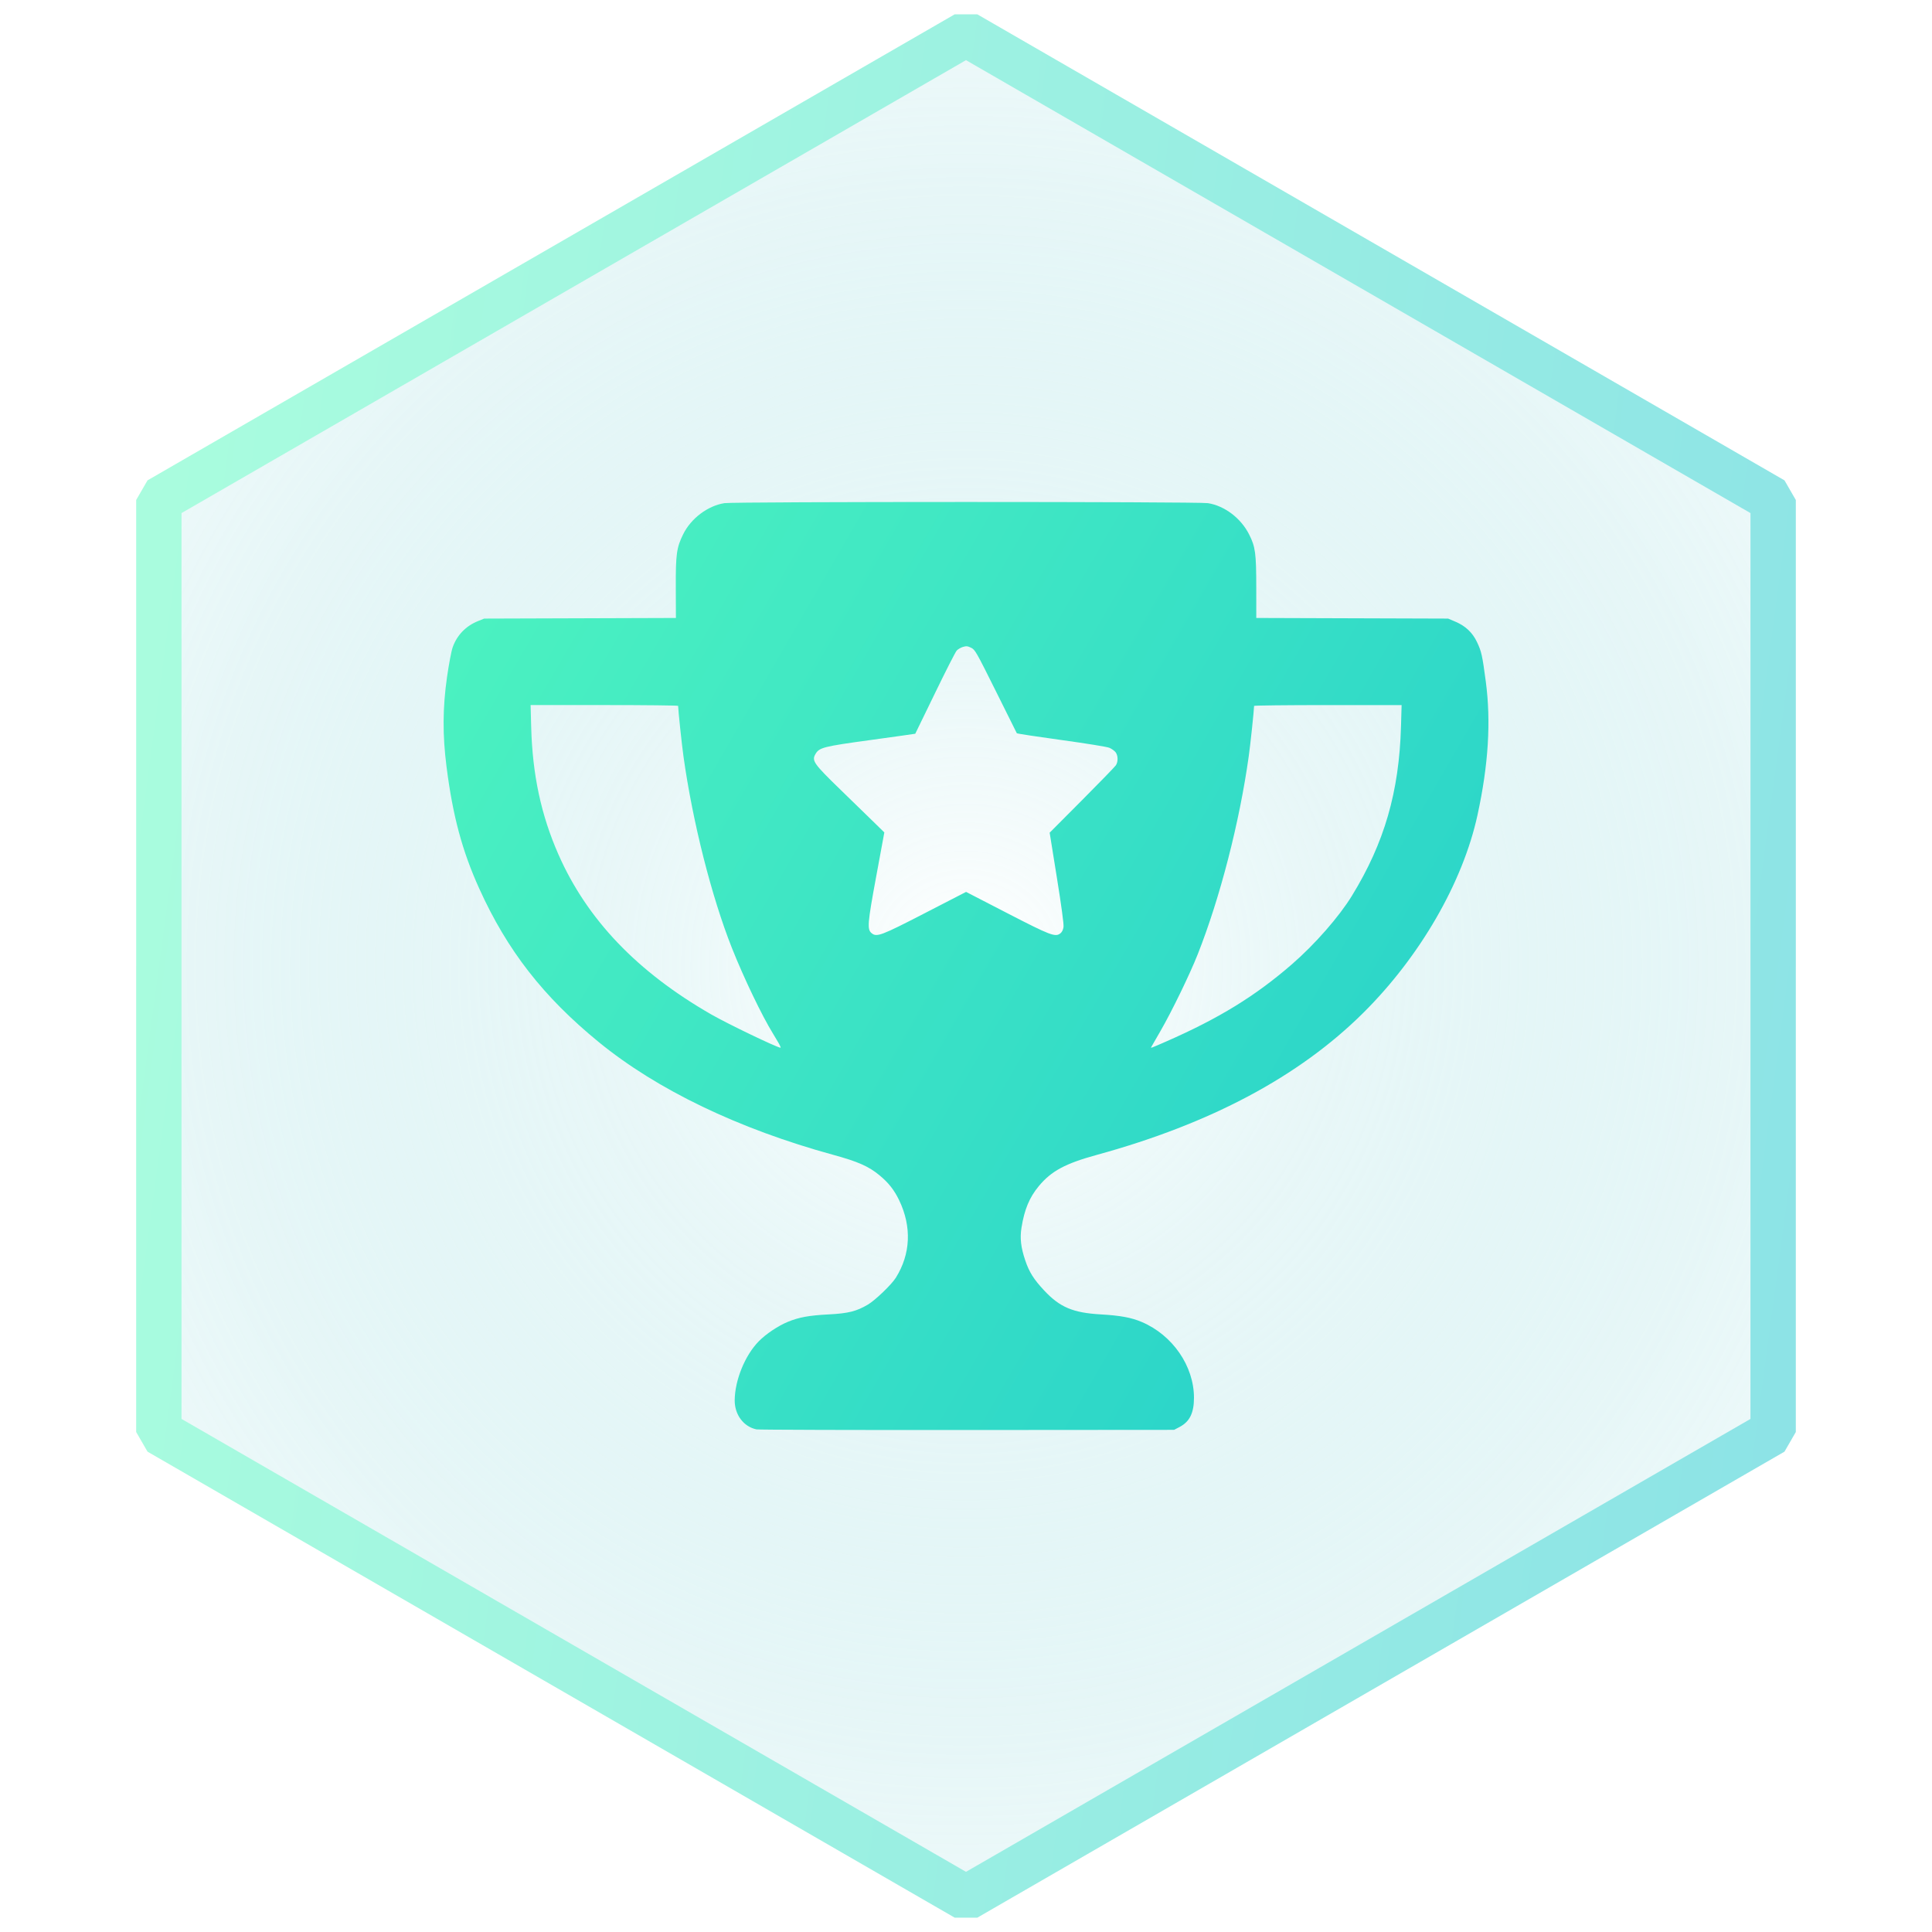
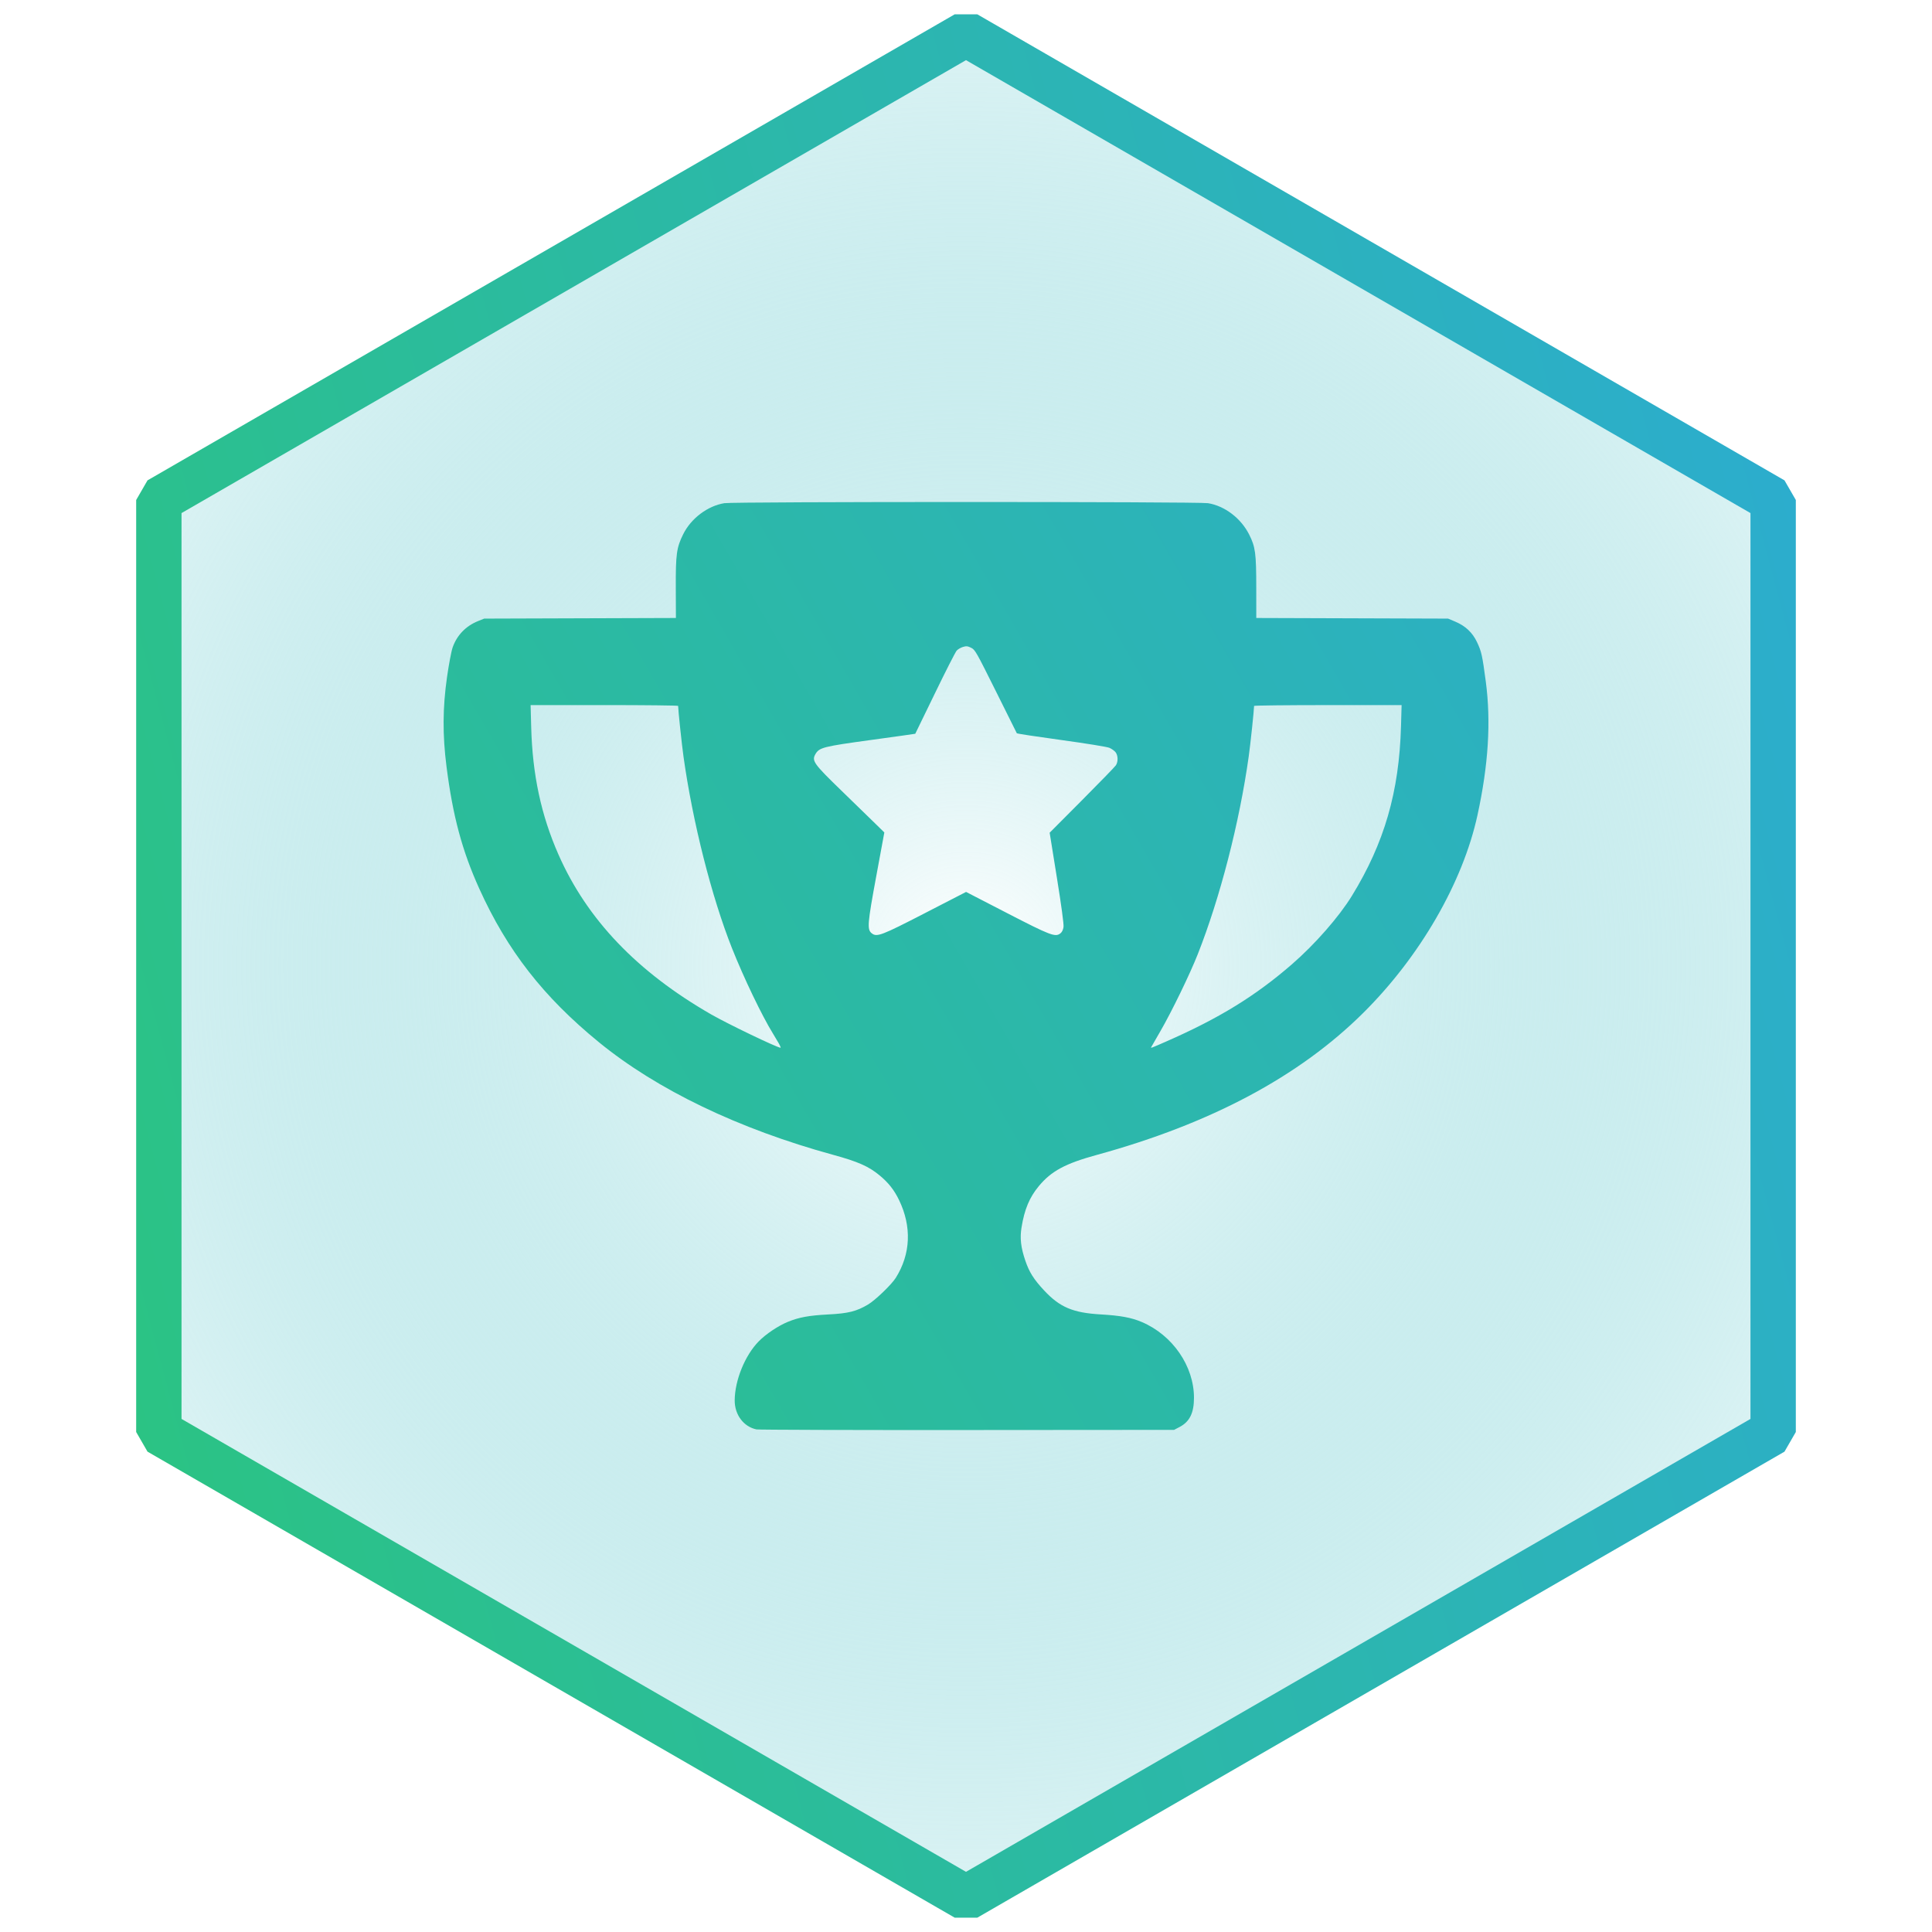
<svg xmlns="http://www.w3.org/2000/svg" xmlns:xlink="http://www.w3.org/1999/xlink" width="100mm" height="100mm" viewBox="0 0 100 100" version="1.1" id="svg852">
  <defs id="defs846">
-     <linearGradient id="linearGradient843">
-       <stop style="stop-color:#55fabe;stop-opacity:1;" offset="0" id="stop839" />
-       <stop style="stop-color:#1dc8cd;stop-opacity:1" offset="1" id="stop841" />
-     </linearGradient>
+     <radialGradient xlink:href="#linearGradient1457" id="radialGradient1459" cx="63.61" cy="120.271" fx="63.61" fy="120.271" r="64.363" gradientUnits="userSpaceOnUse" />
    <linearGradient id="linearGradient1457">
      <stop style="stop-color:#ffffff;stop-opacity:1;" offset="0" id="stop1453" />
      <stop style="stop-color:#5bc7cc;stop-opacity:0.224" offset="1" id="stop1455" />
    </linearGradient>
-     <radialGradient xlink:href="#linearGradient1457" id="radialGradient1459" cx="63.61" cy="120.271" fx="63.61" fy="120.271" r="64.363" gradientUnits="userSpaceOnUse" gradientTransform="matrix(0.7146661,-0.7146661,0.714666,0.714666,-67.80368,79.7775)" />
-     <linearGradient xlink:href="#linearGradient843" id="linearGradient845" x1="8.222" y1="25.879" x2="91.778" y2="74.121" gradientUnits="userSpaceOnUse" />
-     <linearGradient xlink:href="#linearGradient843" id="linearGradient849" x1="-0.753" y1="120.271" x2="109.608" y2="166.27" gradientUnits="userSpaceOnUse" />
+     <linearGradient xlink:href="#linearGradient846" id="linearGradient855" x1="-0.753" y1="120.271" x2="127.974" y2="120.271" gradientUnits="userSpaceOnUse" />
+     <linearGradient id="linearGradient846">
+       <stop style="stop-color:#2bc384;stop-opacity:1" offset="0" id="stop842" />
+       <stop style="stop-color:#2cadcd;stop-opacity:1" offset="1" id="stop844" />
+     </linearGradient>
+     <linearGradient xlink:href="#linearGradient846" id="linearGradient1484" x1="8.222" y1="74.121" x2="91.778" y2="25.879" gradientUnits="userSpaceOnUse" />
+     <linearGradient xlink:href="#linearGradient846" id="linearGradient1484-7" x1="8.222" y1="74.121" x2="91.778" y2="25.879" gradientUnits="userSpaceOnUse" />
  </defs>
  <g id="layer1">
+     <path style="fill:url(#radialGradient1459);fill-opacity:1;stroke:url(#linearGradient855);stroke-width:3.165;stroke-linecap:round;stroke-linejoin:bevel;stroke-miterlimit:4;stroke-dasharray:none;stroke-opacity:1" id="path1415" transform="matrix(0.7163156,-0.1919362,0.1919362,0.7163156,-18.64935,-23.94311)" d="M 109.608,166.27 46.774,183.106 0.775,137.108 17.612,74.273 80.447,57.436 126.445,103.435 Z" />
    <rect style="opacity:1;fill:#f0f5f5;fill-opacity:1;stroke:none;stroke-width:2.347;stroke-linecap:round;stroke-linejoin:bevel;stroke-miterlimit:4;stroke-dasharray:none;stroke-opacity:1" id="rect1449" width="142.875" height="129.646" x="-19.277" y="119.062" />
-     <path style="fill:url(#radialGradient1459);stroke:url(#linearGradient849);stroke-width:3.165;stroke-linecap:round;stroke-linejoin:bevel;stroke-miterlimit:4;stroke-dasharray:none;stroke-opacity:1;fill-opacity:1;opacity:0.506" id="path1415" transform="matrix(0.7163156,-0.1919362,0.1919362,0.7163156,-18.64935,-23.94311)" d="M 109.608,166.27 46.774,183.106 0.775,137.108 17.612,74.273 80.447,57.436 126.445,103.435 Z" />
-     <path style="fill:url(#linearGradient845);fill-opacity:1;stroke:none;stroke-width:0.056;stroke-opacity:1" d="m 39.16,73.986 c -0.67,-0.137 -1.137,-0.759 -1.132,-1.508 0.008,-1.04 0.532,-2.325 1.243,-3.05 0.372,-0.38 0.999,-0.8 1.503,-1.008 0.578,-0.238 1.101,-0.334 2.109,-0.386 1.027,-0.053 1.45,-0.159 2.048,-0.514 0.375,-0.223 1.218,-1.034 1.435,-1.381 0.772,-1.232 0.832,-2.646 0.172,-4.019 -0.255,-0.529 -0.55,-0.904 -1.02,-1.291 -0.556,-0.459 -1.115,-0.706 -2.381,-1.052 -4.91,-1.345 -9.126,-3.371 -12.143,-5.837 -2.873,-2.348 -4.74,-4.746 -6.189,-7.949 -0.886,-1.959 -1.368,-3.754 -1.694,-6.317 -0.208,-1.63 -0.2,-3.04 0.026,-4.625 0.094,-0.658 0.225,-1.351 0.292,-1.541 0.22,-0.628 0.682,-1.107 1.31,-1.36 l 0.322,-0.13 4.962,-0.016 4.962,-0.016 -0.006,-1.541 c -0.007,-1.759 0.039,-2.096 0.38,-2.789 0.405,-0.822 1.266,-1.473 2.134,-1.613 0.504,-0.081 24.525,-0.081 25.029,0 0.87,0.14 1.709,0.779 2.135,1.624 0.322,0.639 0.366,0.963 0.367,2.75 l 9.89e-4,1.569 4.964,0.016 4.964,0.016 0.376,0.159 c 0.524,0.222 0.887,0.564 1.12,1.056 0.232,0.491 0.274,0.679 0.455,2.038 0.276,2.077 0.137,4.314 -0.429,6.916 -0.758,3.486 -2.975,7.324 -5.916,10.242 -3.317,3.292 -7.896,5.732 -13.786,7.347 -1.635,0.448 -2.357,0.837 -3.003,1.615 -0.486,0.585 -0.747,1.211 -0.897,2.148 -0.088,0.548 -0.034,1.021 0.191,1.691 0.206,0.612 0.439,0.984 0.983,1.566 0.811,0.867 1.489,1.154 2.925,1.237 1.014,0.058 1.588,0.164 2.124,0.392 1.598,0.679 2.704,2.283 2.704,3.923 0,0.783 -0.222,1.236 -0.74,1.509 l -0.289,0.152 -10.707,0.008 c -5.889,0.004 -10.794,-0.01 -10.901,-0.032 z m 1.132,-20.013 c -0.084,-0.145 -0.211,-0.359 -0.283,-0.475 -0.57,-0.921 -1.509,-2.879 -2.121,-4.419 -1.058,-2.664 -2.039,-6.543 -2.511,-9.925 -0.089,-0.638 -0.274,-2.381 -0.277,-2.618 -4.21e-4,-0.023 -1.719,-0.042 -3.818,-0.042 H 27.464 l 0.031,1.154 c 0.065,2.45 0.515,4.549 1.411,6.582 1.482,3.363 4.075,6.076 7.91,8.278 0.853,0.489 3.367,1.698 3.584,1.723 0.024,0.003 -0.024,-0.114 -0.108,-0.259 z m 20.064,-0.063 c 2.737,-1.199 4.62,-2.356 6.515,-4.001 1.193,-1.036 2.436,-2.455 3.104,-3.543 1.679,-2.735 2.444,-5.375 2.541,-8.773 l 0.031,-1.098 H 68.729 c -2.1,0 -3.818,0.019 -3.818,0.042 -0.004,0.238 -0.188,1.981 -0.278,2.618 -0.476,3.407 -1.485,7.323 -2.641,10.244 -0.408,1.033 -1.337,2.946 -1.924,3.963 -0.251,0.436 -0.467,0.811 -0.48,0.834 -0.037,0.065 -0.022,0.06 0.766,-0.285 z m -12.47,-6.654 2.118,-1.091 2.113,1.091 c 2.271,1.172 2.51,1.263 2.773,1.05 0.081,-0.065 0.14,-0.187 0.158,-0.328 0.019,-0.142 -0.107,-1.076 -0.344,-2.551 l -0.374,-2.327 1.668,-1.675 c 0.917,-0.922 1.709,-1.737 1.759,-1.813 0.123,-0.186 0.116,-0.511 -0.016,-0.679 -0.059,-0.075 -0.203,-0.177 -0.32,-0.227 -0.122,-0.052 -1.186,-0.224 -2.493,-0.404 -1.254,-0.172 -2.288,-0.329 -2.298,-0.35 -0.01,-0.021 -0.498,-1.001 -1.085,-2.179 -1.02,-2.048 -1.076,-2.146 -1.281,-2.246 -0.18,-0.088 -0.247,-0.095 -0.42,-0.043 -0.114,0.034 -0.26,0.119 -0.324,0.188 -0.065,0.069 -0.572,1.064 -1.127,2.211 -0.555,1.147 -1.013,2.089 -1.019,2.095 -0.006,0.005 -1.036,0.15 -2.291,0.322 -2.479,0.339 -2.679,0.39 -2.878,0.735 -0.197,0.342 -0.089,0.495 1.329,1.87 0.699,0.678 1.489,1.446 1.755,1.707 l 0.484,0.474 -0.416,2.253 c -0.457,2.469 -0.481,2.769 -0.241,2.963 0.265,0.215 0.489,0.13 2.769,-1.045 z" id="path1431" />
+     <path style="fill:url(#linearGradient1484);fill-opacity:1;stroke:none;stroke-width:0.105;stroke-opacity:1;font-variation-settings:normal;opacity:1;vector-effect:none;stroke-linecap:butt;stroke-linejoin:miter;stroke-miterlimit:4;stroke-dasharray:none;stroke-dashoffset:0;stop-color:#000000;stop-opacity:1" d="m 39.16,73.987 c -0.67,-0.137 -1.137,-0.759 -1.132,-1.508 0.008,-1.04 0.532,-2.325 1.243,-3.05 0.372,-0.38 0.999,-0.8 1.503,-1.008 0.578,-0.238 1.101,-0.334 2.109,-0.386 1.027,-0.053 1.45,-0.159 2.048,-0.514 0.375,-0.223 1.218,-1.034 1.435,-1.381 0.772,-1.232 0.832,-2.646 0.172,-4.019 -0.255,-0.529 -0.55,-0.904 -1.02,-1.291 -0.556,-0.459 -1.115,-0.706 -2.381,-1.052 -4.91,-1.345 -9.126,-3.371 -12.143,-5.837 -2.873,-2.348 -4.74,-4.746 -6.189,-7.949 -0.886,-1.959 -1.368,-3.754 -1.694,-6.317 -0.208,-1.63 -0.2,-3.04 0.026,-4.625 0.094,-0.658 0.225,-1.351 0.292,-1.541 0.22,-0.628 0.682,-1.107 1.31,-1.36 l 0.322,-0.13 4.962,-0.016 4.962,-0.016 -0.006,-1.541 c -0.007,-1.759 0.038,-2.096 0.38,-2.789 0.405,-0.822 1.266,-1.473 2.134,-1.613 0.504,-0.081 24.525,-0.081 25.029,0 0.87,0.14 1.709,0.779 2.135,1.624 0.322,0.639 0.366,0.963 0.367,2.75 l 9.8e-4,1.569 4.964,0.016 4.964,0.016 0.376,0.159 c 0.524,0.222 0.887,0.564 1.12,1.056 0.232,0.491 0.274,0.679 0.455,2.038 0.276,2.077 0.137,4.314 -0.429,6.916 -0.758,3.486 -2.975,7.324 -5.916,10.242 -3.317,3.292 -7.896,5.732 -13.786,7.347 -1.635,0.448 -2.357,0.837 -3.003,1.615 -0.486,0.585 -0.747,1.211 -0.897,2.148 -0.088,0.548 -0.035,1.021 0.191,1.691 0.206,0.612 0.439,0.984 0.983,1.566 0.811,0.867 1.489,1.154 2.925,1.237 1.014,0.058 1.588,0.164 2.124,0.392 1.598,0.679 2.704,2.283 2.704,3.923 0,0.783 -0.222,1.236 -0.74,1.509 l -0.289,0.152 -10.707,0.008 c -5.889,0.004 -10.794,-0.01 -10.901,-0.032 z m 1.132,-20.013 c -0.084,-0.145 -0.211,-0.359 -0.283,-0.475 -0.57,-0.921 -1.509,-2.879 -2.121,-4.419 -1.058,-2.664 -2.039,-6.543 -2.511,-9.925 -0.089,-0.638 -0.274,-2.381 -0.277,-2.618 -4.2e-4,-0.023 -1.719,-0.042 -3.818,-0.042 h -3.818 l 0.031,1.154 c 0.065,2.45 0.515,4.549 1.411,6.582 1.482,3.363 4.075,6.076 7.91,8.278 0.853,0.489 3.367,1.698 3.584,1.723 0.024,0.003 -0.024,-0.114 -0.108,-0.259 z m 20.064,-0.063 c 2.737,-1.199 4.62,-2.356 6.515,-4.001 1.193,-1.036 2.436,-2.455 3.104,-3.543 1.679,-2.735 2.444,-5.375 2.541,-8.773 l 0.031,-1.098 h -3.818 c -2.1,0 -3.818,0.019 -3.818,0.042 -0.004,0.238 -0.188,1.981 -0.278,2.618 -0.476,3.407 -1.485,7.323 -2.641,10.244 -0.408,1.033 -1.337,2.946 -1.924,3.963 -0.251,0.436 -0.467,0.811 -0.48,0.834 -0.036,0.065 -0.022,0.06 0.766,-0.285 z m -12.47,-6.654 2.118,-1.091 2.113,1.091 c 2.271,1.172 2.51,1.263 2.773,1.05 0.081,-0.065 0.14,-0.187 0.158,-0.328 0.019,-0.142 -0.107,-1.076 -0.344,-2.551 l -0.374,-2.327 1.668,-1.675 c 0.917,-0.922 1.709,-1.737 1.759,-1.813 0.123,-0.186 0.116,-0.511 -0.016,-0.679 -0.059,-0.075 -0.203,-0.177 -0.32,-0.227 -0.122,-0.052 -1.186,-0.224 -2.493,-0.404 -1.254,-0.172 -2.288,-0.329 -2.298,-0.35 -0.01,-0.021 -0.498,-1.001 -1.085,-2.179 -1.02,-2.048 -1.076,-2.146 -1.281,-2.246 -0.18,-0.088 -0.247,-0.095 -0.42,-0.043 -0.114,0.034 -0.26,0.119 -0.324,0.188 -0.065,0.069 -0.572,1.064 -1.127,2.211 -0.555,1.147 -1.013,2.089 -1.019,2.095 -0.006,0.005 -1.036,0.15 -2.291,0.322 -2.479,0.339 -2.679,0.39 -2.878,0.735 -0.197,0.342 -0.089,0.495 1.329,1.87 0.699,0.678 1.489,1.446 1.755,1.707 l 0.484,0.474 -0.416,2.253 c -0.457,2.469 -0.481,2.769 -0.241,2.963 0.265,0.215 0.489,0.13 2.769,-1.045 z" id="path1431" />
  </g>
</svg>
